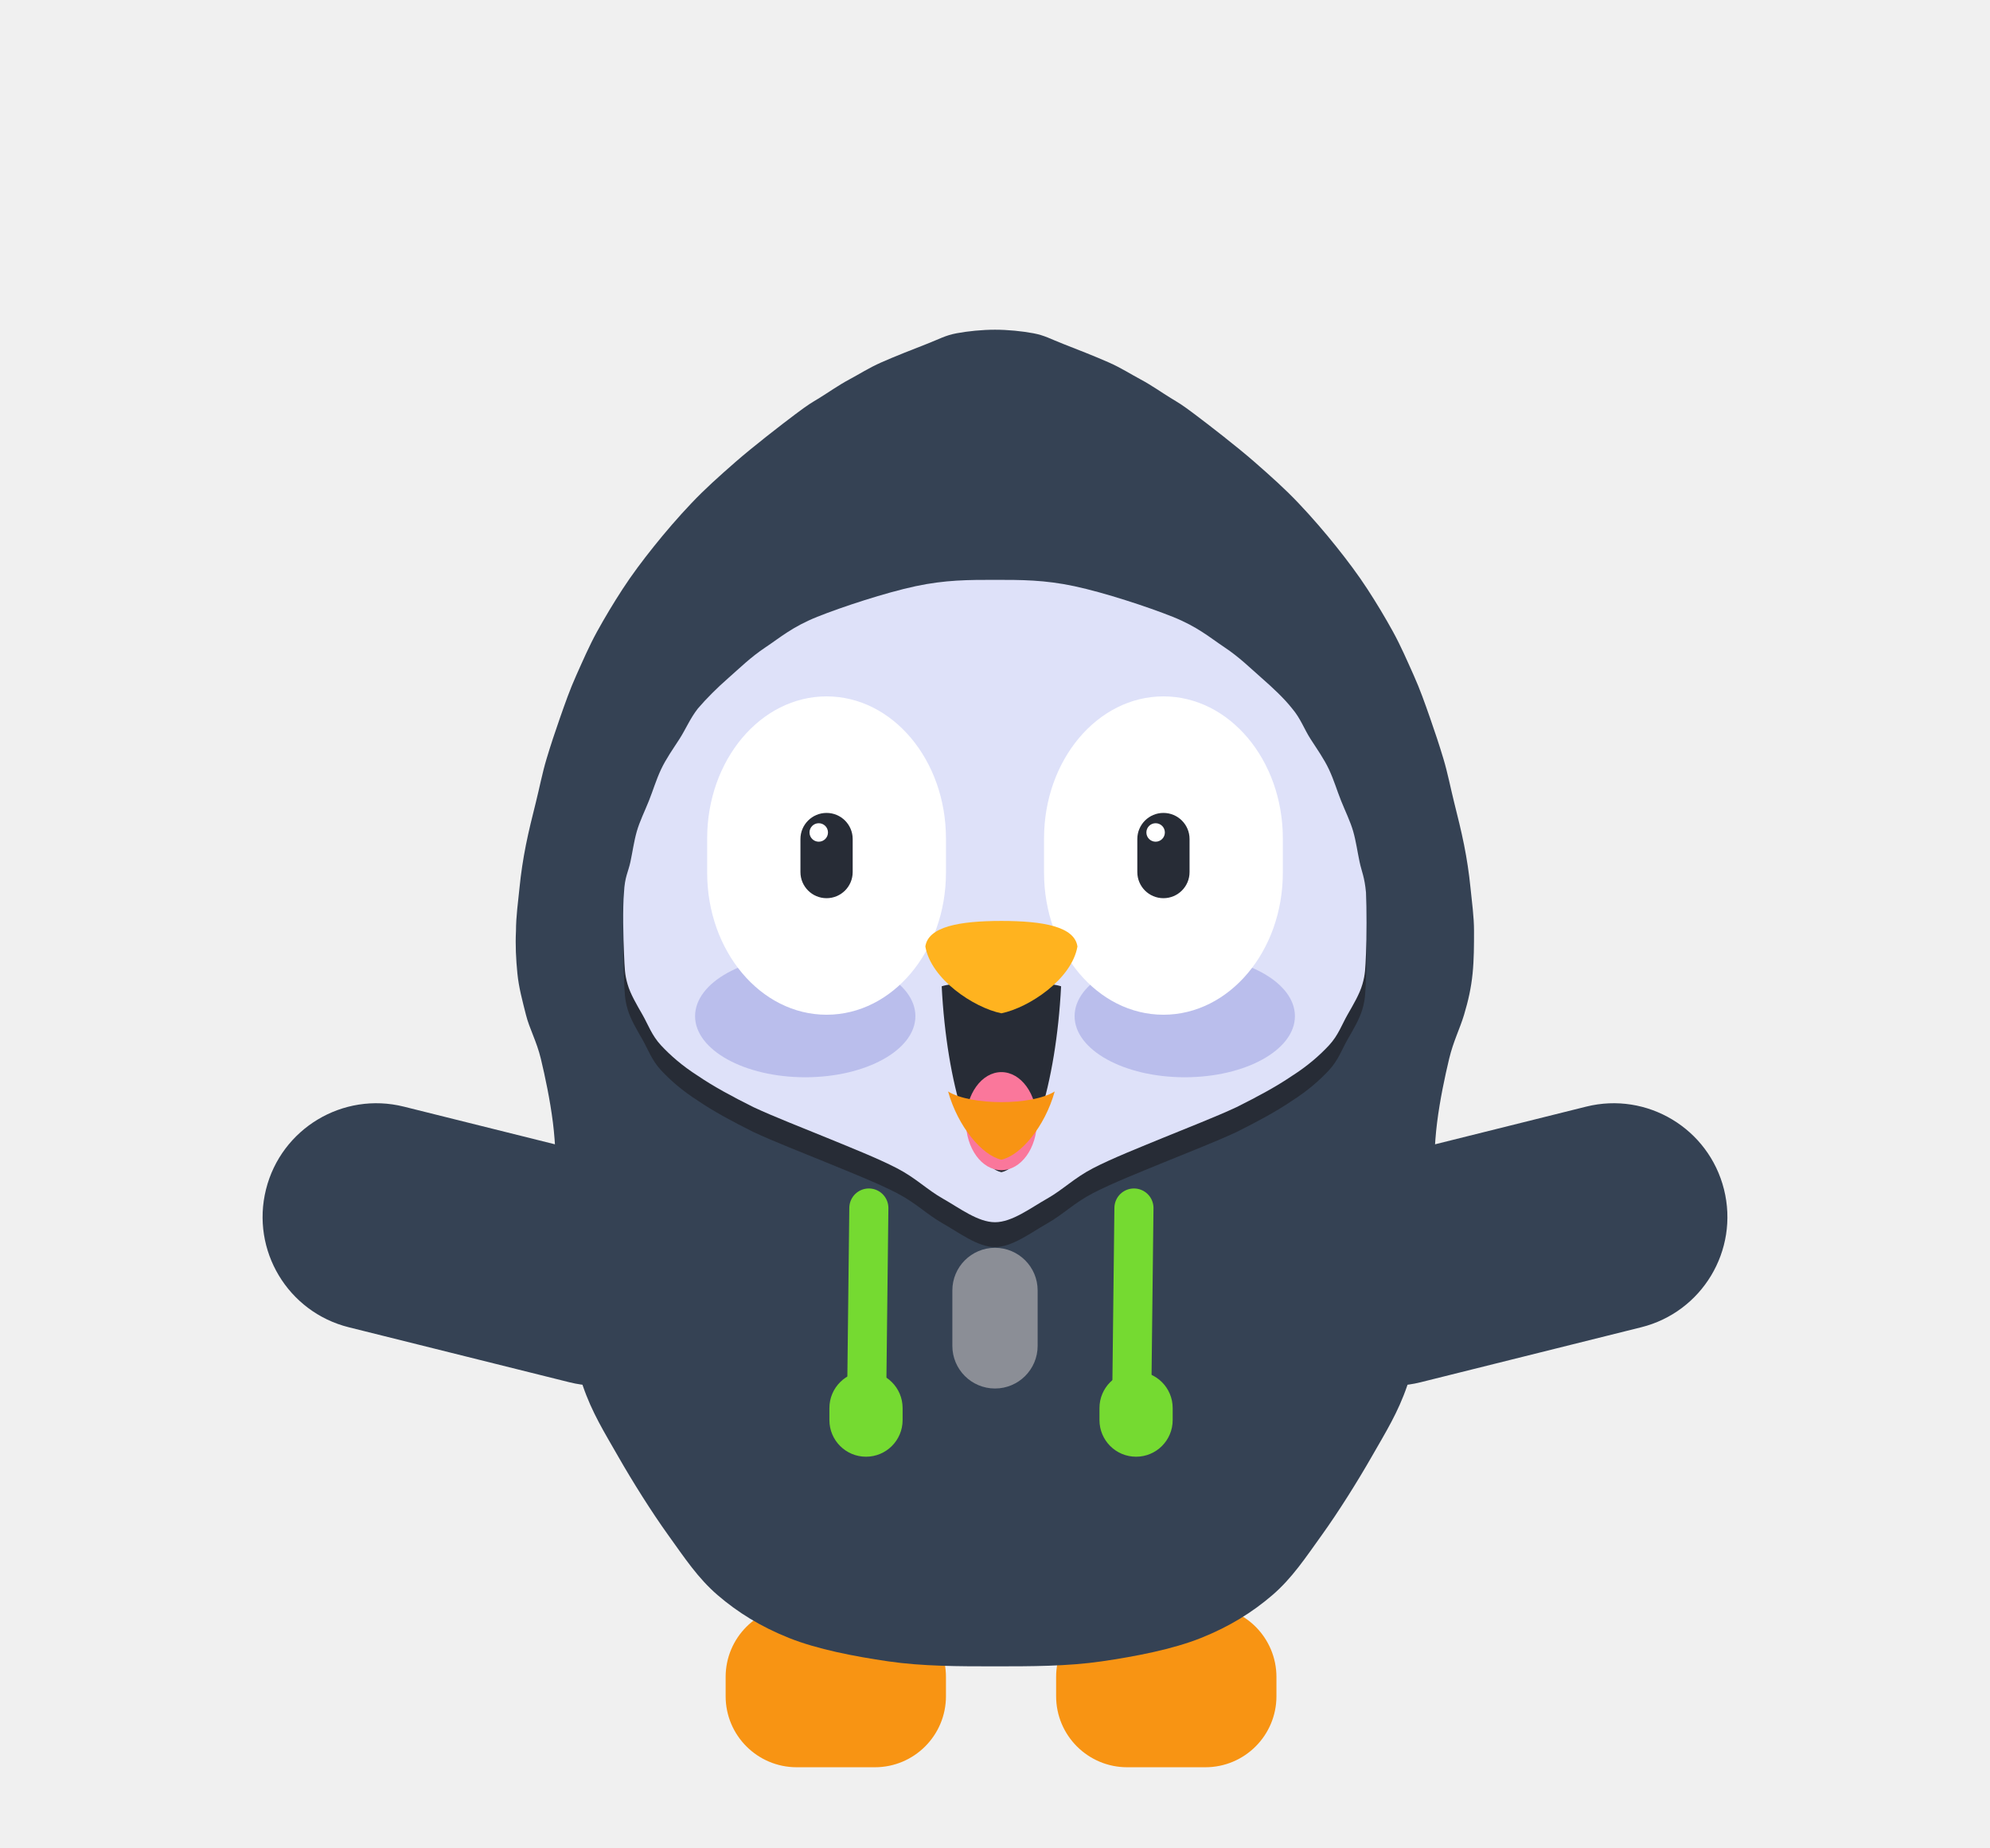
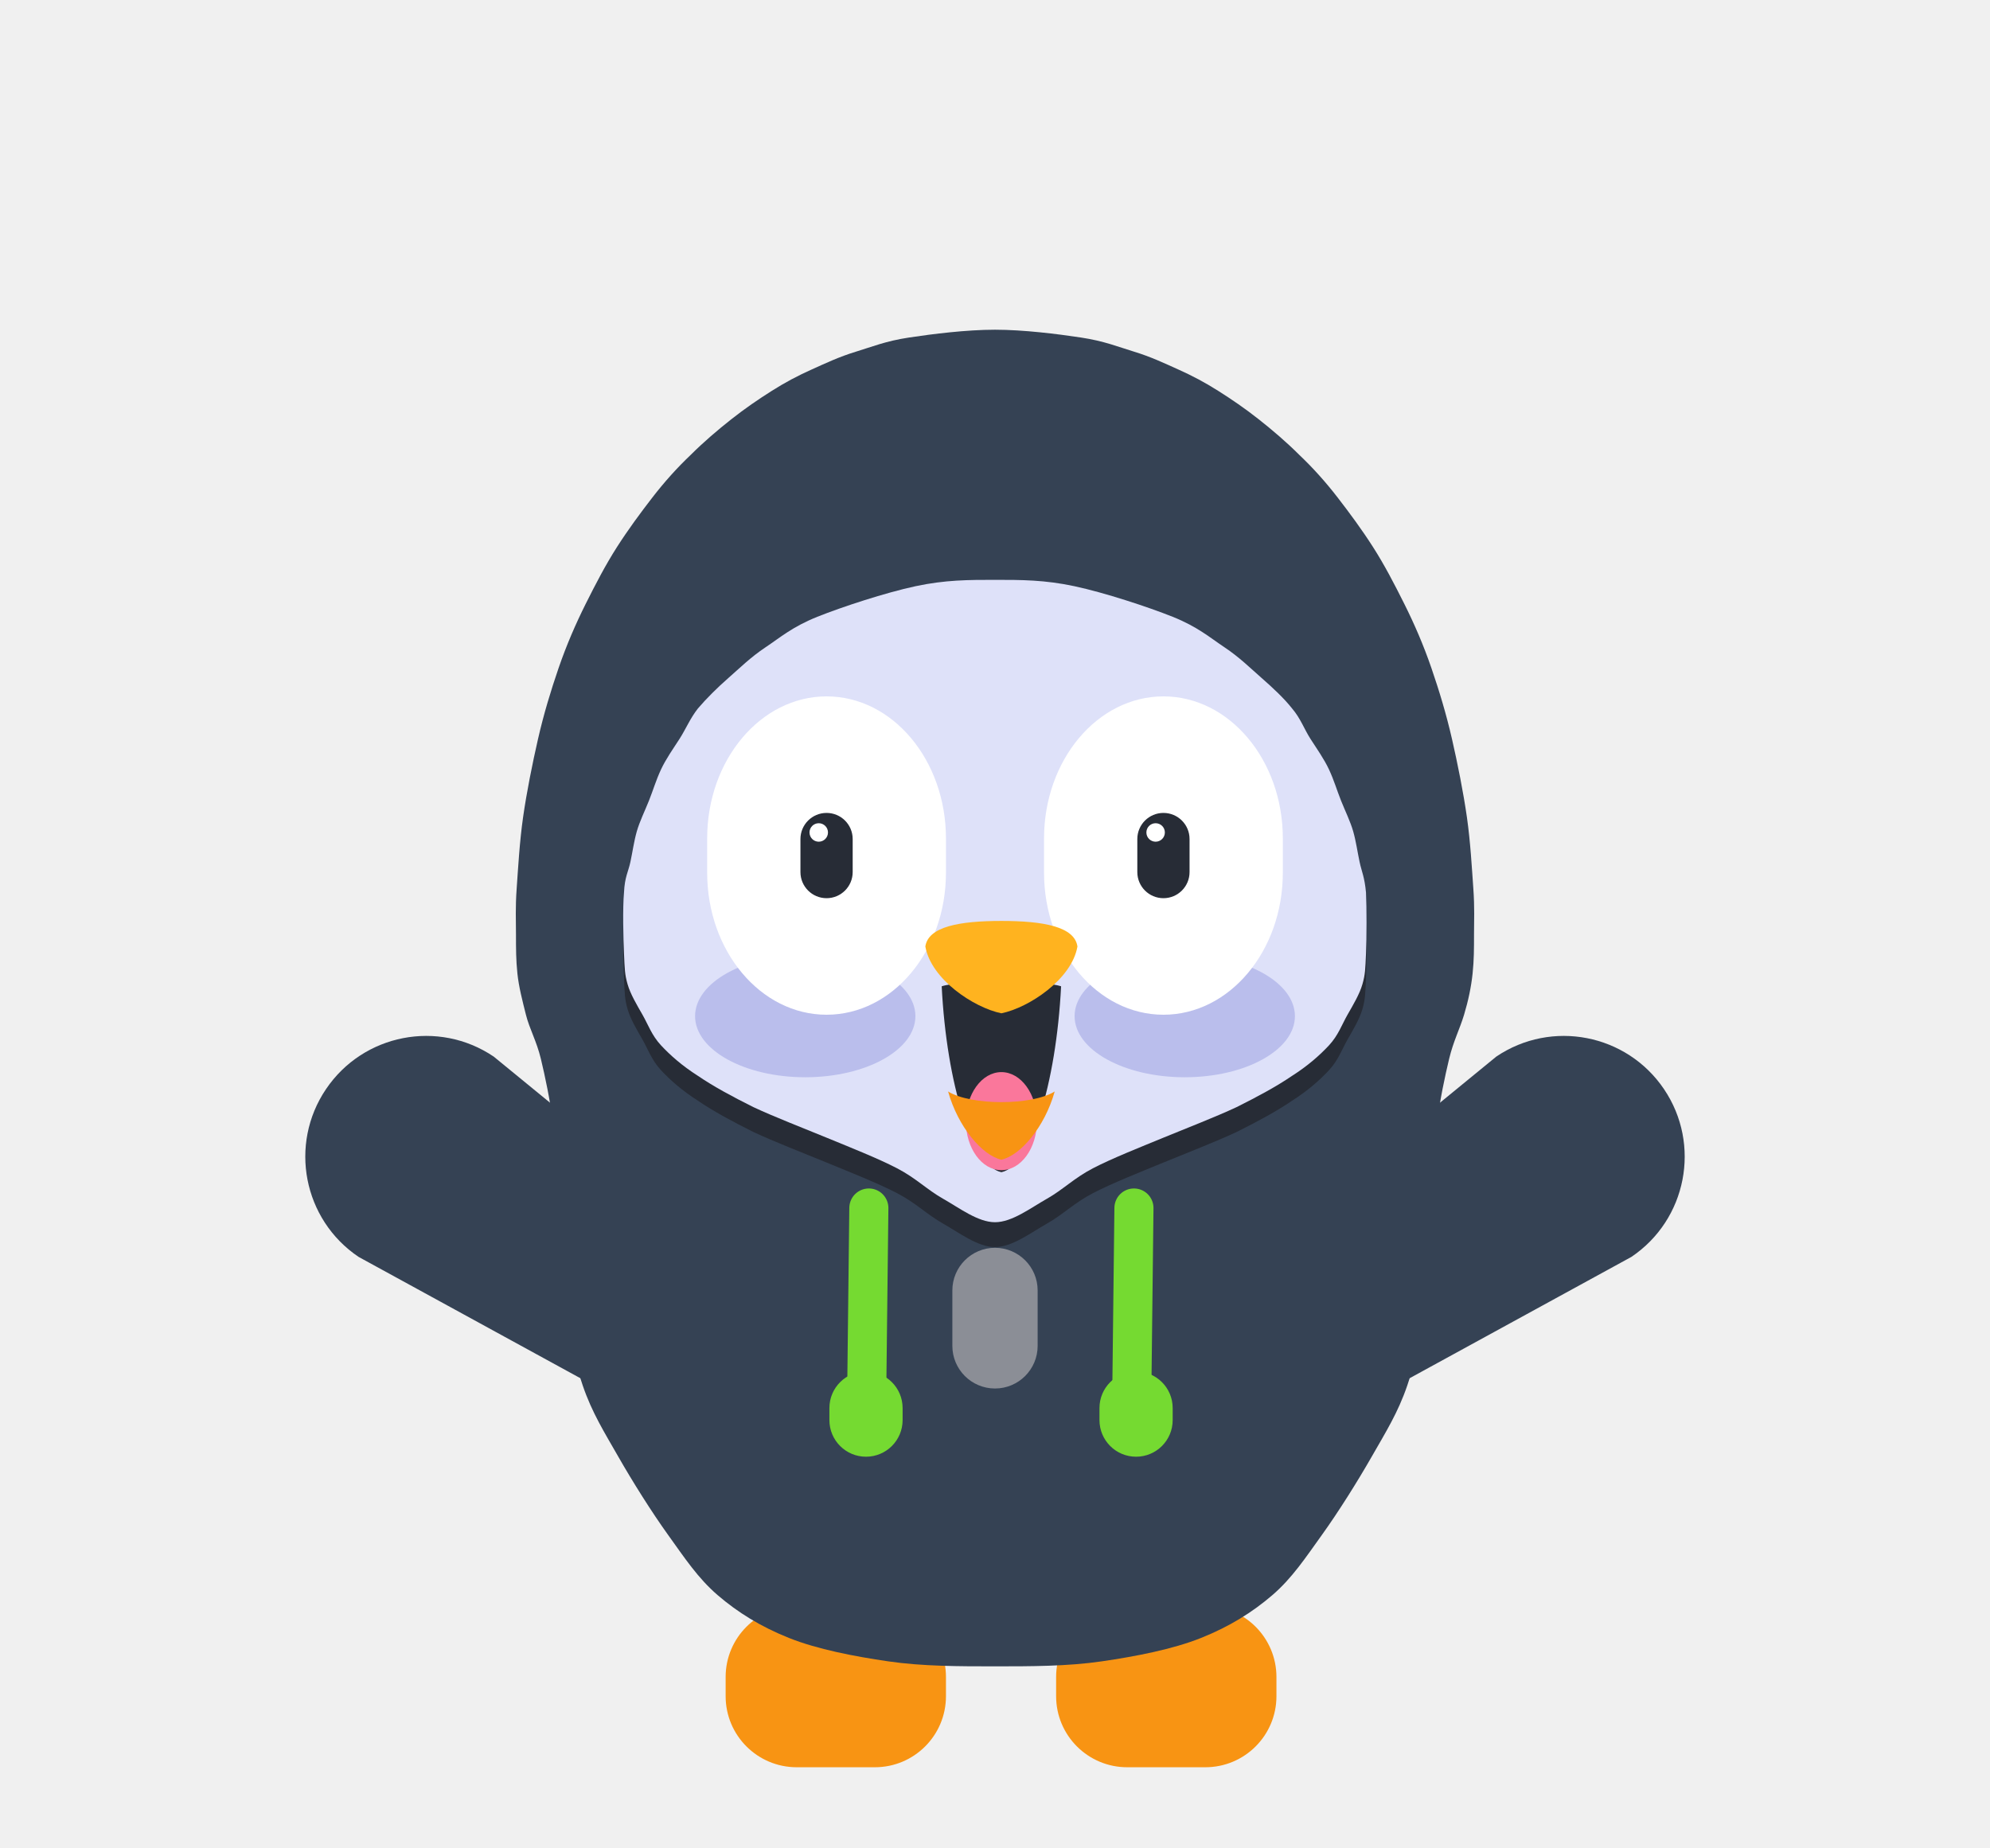
<svg xmlns="http://www.w3.org/2000/svg" viewBox="-40 -40 280 260" aria-hidden="true">
  <style>
  .byte-twinkle { transform-box: fill-box; transform-origin: center; animation: byte-twinkle 1.6s ease-in-out infinite }
  @keyframes byte-twinkle { 0%,100% { transform: scale(1) rotate(0) } 50% { transform: scale(.7) rotate(20deg) } }
  .byte-float { animation: byte-float 2.4s ease-in-out infinite }
  @keyframes byte-float { 0%,100% { transform: translateY(0) } 50% { transform: translateY(-4px) } }
  .byte-smoke { animation: byte-smoke 1.8s ease-out infinite }
  @keyframes byte-smoke { 0% { opacity: 0; transform: translateY(6px) } 25% { opacity: 1 } 100% { opacity: 0; transform: translateY(-10px) } }
  .byte-tear { animation: byte-tear 1.8s ease-in infinite }
  .byte-tear + .byte-tear { animation-delay: .6s }
  @keyframes byte-tear { 0% { opacity: 0; transform: translateY(0) } 15% { opacity: 1; transform: translateY(2px) }
    80% { opacity: 1; transform: translateY(14px) } 100% { opacity: 0; transform: translateY(18px) } }
  .byte-pop { transform-box: fill-box; transform-origin: center; animation: byte-pop .32s cubic-bezier(.34,1.56,.64,1) both }
  @keyframes byte-pop { from { opacity: 0; transform: scale(.4) } to { opacity: 1; transform: scale(1) } }
  .byte-rise { animation: byte-rise .34s cubic-bezier(.34,1.56,.64,1) both }
  @keyframes byte-rise { from { opacity: 0; transform: translateY(14px) } to { opacity: 1; transform: translateY(0) } }
  .byte-dot { transform-box: fill-box; transform-origin: center; animation: byte-dot 1.2s ease-in-out infinite }
  @keyframes byte-dot { 0%,100% { opacity: .45; transform: scale(.85) } 50% { opacity: 1; transform: scale(1) } }
  .byte-string { transform-box: fill-box; transform-origin: 50% 0 }
  .byte-sway .byte-string { animation: byte-sway 3.2s ease-in-out infinite }
  .byte-sway .byte-string + .byte-string { animation-delay: -1.1s }
  @keyframes byte-sway { 0%,100% { transform: rotate(2deg) } 50% { transform: rotate(-2deg) } }
  .byte-swing .byte-string { animation: byte-swing .9s ease-out 2 }
  .byte-swing .byte-string + .byte-string { animation-delay: .06s }
  @keyframes byte-swing { 0% { transform: rotate(0) } 20% { transform: rotate(11deg) } 45% { transform: rotate(-8deg) }
    70% { transform: rotate(4deg) } 100% { transform: rotate(0) } }
  @media (prefers-reduced-motion: reduce) {
    .byte-twinkle, .byte-float, .byte-smoke, .byte-tear, .byte-string, .byte-pop, .byte-rise, .byte-dot { animation: none !important }
    .byte-tear { transform: translateY(2px) }
  }
</style>
  <defs>
    <clipPath id="eyeL-R0">
      <rect x="59.5" y="58" width="33.6" height="44.8" rx="16.8" ry="20" />
    </clipPath>
    <clipPath id="eyeR-R0">
      <rect x="106.9" y="58" width="33.6" height="44.8" rx="16.8" ry="20" />
    </clipPath>
  </defs>
  <g>
    <g transform="translate(44 139)">
-       <g transform="rotate(14)">
-         <rect x="-48" y="-16" width="64" height="32" rx="16" fill="#354254" />
+       <g transform="rotate(34)">
+         <path d="M14 -13 L-29 -17 A17 17 0 0 0 -29 17 L14 13 A13 13 0 0 0 14 -13 Z" fill="#354254" />
      </g>
    </g>
  </g>
  <g transform="translate(200 0) scale(-1 1)">
    <g transform="translate(44 139)">
-       <g transform="rotate(14)">
-         <rect x="-48" y="-16" width="64" height="32" rx="16" fill="#354254" />
+       <g transform="rotate(34)">
+         <path d="M14 -13 L-29 -17 A17 17 0 0 0 -29 17 L14 13 A13 13 0 0 0 14 -13 Z" fill="#354254" />
      </g>
    </g>
  </g>
  <g fill="#F89413">
    <rect x="62.1" y="186" width="31" height="22.7" rx="10" />
    <rect x="108.6" y="186" width="31" height="22.7" rx="10" />
  </g>
-   <path fill="#354254" d="M100.0 6.4 C101.8 6.4 103.8 6.6 105.4 6.9 C107.0 7.2 107.8 7.7 109.6 8.4 C111.4 9.1 114.2 10.2 116.0 11.0 C117.8 11.8 119.0 12.6 120.5 13.4 C122.0 14.2 123.4 15.2 124.7 16.0 C126.0 16.8 126.1 16.8 128.1 18.3 C130.1 19.8 134.1 22.9 136.5 25.0 C138.9 27.1 140.8 28.8 142.7 30.8 C144.6 32.8 146.4 34.9 148.0 36.9 C149.6 38.9 151.1 40.9 152.4 42.9 C153.7 44.9 154.9 46.9 156.0 48.9 C157.1 50.9 158.0 53.0 158.9 55.0 C159.8 57.0 160.5 59.0 161.2 61.0 C161.9 63.0 162.5 64.8 163.1 66.8 C163.7 68.8 164.1 70.9 164.6 72.9 C165.1 74.9 165.6 76.9 166.0 78.9 C166.4 80.9 166.7 82.9 166.9 84.9 C167.1 86.9 167.4 89.0 167.4 91.0 C167.4 93.0 167.4 95.0 167.2 97.0 C167.0 99.0 166.6 100.8 166.0 102.8 C165.4 104.8 164.5 106.5 163.9 109.0 C163.3 111.5 162.6 114.8 162.2 118.0 C161.8 121.2 161.8 124.0 161.6 128.0 C161.4 132.0 161.6 137.5 161.0 142.0 C160.4 146.5 159.3 151.2 158.0 155.0 C156.7 158.8 155.0 161.5 153.0 165.0 C151.0 168.5 148.3 172.8 146.0 176.0 C143.7 179.2 141.8 182.1 139.0 184.5 C136.2 186.9 133.0 188.9 129.0 190.5 C125.0 192.1 119.8 193.1 115.0 193.8 C110.2 194.5 105.0 194.5 100.0 194.5 C95.0 194.5 89.8 194.5 85.0 193.8 C80.2 193.1 75.0 192.1 71.0 190.5 C67.0 188.9 63.8 186.9 61.0 184.5 C58.2 182.1 56.3 179.2 54.0 176.0 C51.7 172.8 49.0 168.5 47.0 165.0 C45.0 161.5 43.3 158.8 42.0 155.0 C40.7 151.2 39.6 146.5 39.0 142.0 C38.4 137.5 38.6 132.0 38.4 128.0 C38.2 124.0 38.2 121.2 37.8 118.0 C37.4 114.8 36.7 111.5 36.1 109.0 C35.5 106.5 34.5 104.8 34.0 102.8 C33.5 100.8 33.0 99.0 32.8 97.0 C32.6 95.0 32.5 93.0 32.6 91.0 C32.6 89.0 32.9 86.9 33.1 84.9 C33.3 82.9 33.6 80.9 34.0 78.9 C34.4 76.9 34.9 74.9 35.4 72.9 C35.9 70.9 36.3 68.8 36.9 66.8 C37.5 64.8 38.1 63.0 38.8 61.0 C39.5 59.0 40.2 57.0 41.1 55.0 C42.0 53.0 42.9 50.9 44.0 48.9 C45.1 46.9 46.3 44.9 47.6 42.9 C48.9 40.9 50.4 38.9 52.0 36.9 C53.6 34.9 55.4 32.8 57.3 30.8 C59.2 28.8 61.1 27.1 63.5 25.0 C65.9 22.9 69.9 19.8 71.9 18.3 C73.9 16.8 74.0 16.8 75.3 16.0 C76.6 15.2 78.0 14.2 79.5 13.4 C81.0 12.6 82.2 11.8 84.0 11.0 C85.8 10.2 88.6 9.1 90.4 8.4 C92.2 7.7 93.0 7.2 94.6 6.9 C96.2 6.6 98.2 6.4 100.0 6.4 Z" />
+   <path fill="#354254" d="M100.0 6.4 C104.0 6.4 108.8 7.0 112.1 7.5 C115.4 8.0 117.3 8.8 119.6 9.5 C121.9 10.2 123.8 11.1 125.8 12.0 C127.8 12.9 129.5 13.8 131.4 15.0 C133.3 16.2 135.2 17.5 137.1 19.0 C139.0 20.5 141.0 22.2 142.8 24.0 C144.7 25.8 146.5 27.8 148.2 30.0 C149.9 32.2 151.6 34.5 153.2 37.0 C154.8 39.5 156.2 42.2 157.6 45.0 C159.0 47.8 160.3 50.8 161.4 54.0 C162.5 57.2 163.5 60.5 164.3 64.0 C165.1 67.5 165.9 71.5 166.4 75.0 C166.9 78.5 167.1 82.2 167.3 85.0 C167.5 87.8 167.4 89.5 167.4 91.5 C167.4 93.5 167.4 95.1 167.2 97.0 C167.0 98.9 166.6 100.8 166.0 102.8 C165.4 104.8 164.5 106.5 163.9 109.0 C163.3 111.5 162.6 114.8 162.2 118.0 C161.8 121.2 161.8 124.0 161.6 128.0 C161.4 132.0 161.6 137.5 161.0 142.0 C160.4 146.5 159.3 151.2 158.0 155.0 C156.7 158.8 155.0 161.5 153.0 165.0 C151.0 168.5 148.3 172.8 146.0 176.0 C143.7 179.2 141.8 182.1 139.0 184.5 C136.2 186.9 133.0 188.9 129.0 190.5 C125.0 192.1 119.8 193.1 115.0 193.8 C110.2 194.5 105.0 194.5 100.0 194.5 C95.0 194.5 89.8 194.5 85.0 193.8 C80.2 193.1 75.0 192.1 71.0 190.5 C67.0 188.9 63.8 186.9 61.0 184.5 C58.2 182.1 56.3 179.2 54.0 176.0 C51.7 172.8 49.0 168.5 47.0 165.0 C45.0 161.5 43.3 158.8 42.0 155.0 C40.7 151.2 39.6 146.5 39.0 142.0 C38.4 137.5 38.6 132.0 38.4 128.0 C38.2 124.0 38.2 121.2 37.8 118.0 C37.4 114.8 36.7 111.5 36.1 109.0 C35.5 106.5 34.5 104.8 34.0 102.8 C33.5 100.8 33.0 98.9 32.8 97.0 C32.6 95.1 32.6 93.5 32.6 91.5 C32.6 89.5 32.5 87.8 32.7 85.0 C32.9 82.2 33.1 78.5 33.6 75.0 C34.1 71.5 34.9 67.5 35.7 64.0 C36.5 60.5 37.5 57.2 38.6 54.0 C39.7 50.8 41.0 47.8 42.4 45.0 C43.8 42.2 45.2 39.5 46.8 37.0 C48.4 34.5 50.1 32.2 51.8 30.0 C53.5 27.8 55.3 25.8 57.2 24.0 C59.0 22.2 61.0 20.5 62.9 19.0 C64.8 17.5 66.7 16.2 68.6 15.0 C70.5 13.8 72.2 12.9 74.2 12.0 C76.2 11.1 78.1 10.2 80.4 9.5 C82.7 8.8 84.6 8.0 87.9 7.5 C91.2 7.0 96.0 6.4 100.0 6.4 Z" />
  <path fill="#272C36" transform="translate(0 3.5)" d="M100.0 41.6 C103.7 41.6 107.0 41.6 111.2 42.5 C115.4 43.4 121.5 45.4 125.0 46.8 C128.5 48.2 130.2 49.7 132.3 51.1 C134.4 52.5 135.9 54.0 137.5 55.4 C139.1 56.8 140.7 58.3 141.8 59.7 C143.0 61.1 143.5 62.6 144.4 64.0 C145.3 65.4 146.3 66.8 147.0 68.3 C147.7 69.8 148.1 71.2 148.7 72.7 C149.3 74.2 150.0 75.6 150.4 77.0 C150.8 78.4 151.0 79.9 151.3 81.3 C151.6 82.7 152.0 83.4 152.2 85.6 C152.3 87.8 152.3 92.0 152.2 94.2 C152.1 96.4 152.1 97.1 151.7 98.5 C151.3 99.9 150.4 101.4 149.6 102.8 C148.8 104.2 148.3 105.7 147.0 107.1 C145.7 108.5 144.0 110.0 141.8 111.4 C139.6 112.9 137.0 114.3 134.0 115.8 C131.0 117.2 127.1 118.7 123.7 120.1 C120.3 121.5 116.5 123.0 113.8 124.4 C111.1 125.8 109.6 127.4 107.3 128.7 C105.0 130.0 102.4 132.0 100.0 132.0 C97.6 132.0 95.0 130.0 92.7 128.7 C90.4 127.4 88.9 125.8 86.2 124.4 C83.5 123.0 79.7 121.5 76.3 120.1 C72.9 118.7 69.0 117.2 66.0 115.8 C63.0 114.3 60.4 112.9 58.2 111.4 C56.0 110.0 54.3 108.5 53.0 107.1 C51.7 105.7 51.2 104.2 50.4 102.8 C49.6 101.4 48.7 99.9 48.3 98.5 C47.9 97.1 47.9 96.4 47.8 94.2 C47.7 92.0 47.6 87.8 47.8 85.6 C47.9 83.4 48.4 82.7 48.7 81.3 C49.0 79.9 49.2 78.4 49.6 77.0 C50.0 75.6 50.7 74.2 51.3 72.7 C51.9 71.2 52.3 69.8 53.0 68.3 C53.7 66.8 54.7 65.4 55.6 64.0 C56.5 62.6 57.1 61.1 58.2 59.7 C59.4 58.3 60.9 56.8 62.5 55.4 C64.1 54.0 65.6 52.5 67.7 51.1 C69.8 49.7 71.5 48.2 75.0 46.8 C78.5 45.4 84.6 43.4 88.8 42.5 C93.0 41.6 96.3 41.6 100.0 41.6 Z" />
  <path fill="#DEE1F9" d="M100.0 41.6 C103.7 41.6 107.0 41.6 111.2 42.5 C115.4 43.4 121.5 45.4 125.0 46.8 C128.5 48.2 130.2 49.7 132.3 51.1 C134.4 52.5 135.9 54.0 137.5 55.4 C139.1 56.8 140.7 58.3 141.8 59.7 C143.0 61.1 143.5 62.6 144.4 64.0 C145.3 65.4 146.3 66.8 147.0 68.3 C147.7 69.8 148.1 71.2 148.7 72.7 C149.3 74.2 150.0 75.6 150.4 77.0 C150.8 78.4 151.0 79.9 151.3 81.3 C151.6 82.7 152.0 83.4 152.2 85.6 C152.3 87.8 152.3 92.0 152.2 94.2 C152.1 96.4 152.1 97.1 151.7 98.5 C151.3 99.9 150.4 101.4 149.6 102.8 C148.8 104.2 148.3 105.7 147.0 107.1 C145.7 108.5 144.0 110.0 141.8 111.4 C139.6 112.9 137.0 114.3 134.0 115.8 C131.0 117.2 127.1 118.7 123.7 120.1 C120.3 121.5 116.5 123.0 113.8 124.4 C111.1 125.8 109.6 127.4 107.3 128.7 C105.0 130.0 102.4 132.0 100.0 132.0 C97.6 132.0 95.0 130.0 92.7 128.7 C90.4 127.4 88.9 125.8 86.2 124.4 C83.5 123.0 79.7 121.5 76.3 120.1 C72.9 118.7 69.0 117.2 66.0 115.8 C63.0 114.3 60.4 112.9 58.2 111.4 C56.0 110.0 54.3 108.5 53.0 107.1 C51.7 105.7 51.2 104.2 50.4 102.8 C49.6 101.4 48.7 99.9 48.3 98.5 C47.9 97.1 47.9 96.4 47.8 94.2 C47.7 92.0 47.6 87.8 47.8 85.6 C47.9 83.4 48.4 82.7 48.7 81.3 C49.0 79.9 49.2 78.4 49.6 77.0 C50.0 75.6 50.7 74.2 51.3 72.7 C51.9 71.2 52.3 69.8 53.0 68.3 C53.7 66.8 54.7 65.4 55.6 64.0 C56.5 62.6 57.1 61.1 58.2 59.7 C59.4 58.3 60.9 56.8 62.5 55.4 C64.1 54.0 65.6 52.5 67.7 51.1 C69.8 49.7 71.5 48.2 75.0 46.8 C78.5 45.4 84.6 43.4 88.8 42.5 C93.0 41.6 96.3 41.6 100.0 41.6 Z" />
  <g fill="#BABEEC">
    <ellipse cx="73.3" cy="103" rx="15.5" ry="8.6" />
    <ellipse cx="126.7" cy="103" rx="15.5" ry="8.6" />
  </g>
  <g>
    <rect x="59.5" y="58" width="33.6" height="44.8" rx="16.8" ry="20" fill="#FFFFFF" />
    <g clip-path="url(#eyeL-R0)">
      <g transform="translate(0 0) translate(76.3 80.4) scale(0.5) translate(-76.3 -80.4)">
        <rect x="68.95" y="68.4" width="14.7" height="24" rx="7.35" fill="#272C36" />
        <circle cx="74.1" cy="73.9" r="2.6" fill="#FFFFFF" />
      </g>
      <rect x="41.3" y="102.8" width="70" height="70" fill="#DEE1F9" />
      <rect x="41.3" y="-12" width="70" height="70" fill="#BABEEC" transform="rotate(0 76.3 58)" />
    </g>
  </g>
  <g>
    <rect x="106.9" y="58" width="33.6" height="44.8" rx="16.8" ry="20" fill="#FFFFFF" />
    <g clip-path="url(#eyeR-R0)">
      <g transform="translate(0 0) translate(123.7 80.4) scale(0.5) translate(-123.7 -80.4)">
        <rect x="116.35" y="68.4" width="14.7" height="24" rx="7.35" fill="#272C36" />
        <circle cx="121.5" cy="73.9" r="2.6" fill="#FFFFFF" />
      </g>
      <rect x="88.7" y="102.8" width="70" height="70" fill="#DEE1F9" />
      <rect x="88.7" y="-12" width="70" height="70" fill="#BABEEC" transform="rotate(0 123.7 58)" />
    </g>
  </g>
  <g transform="translate(0 98.8) scale(1 2.875) translate(0 -98.8)" opacity="1">
    <path d="M92.5 98.8 C95 98.5 106.8 98.5 109.3 98.8 C108.6 103.6 105 107.6 100.9 107.9 C96.8 107.6 93.2 103.6 92.5 98.8 Z" fill="#272C36" />
    <ellipse cx="100.9" cy="105.4" rx="5" ry="2.4" fill="#FA779B" />
  </g>
  <path d="M93.4 98.6 C96.6 100.6 105.2 100.6 108.4 98.6 C107 103.6 103.6 107.6 100.9 108.2 C98.2 107.6 94.8 103.6 93.4 98.6 Z" fill="#F89413" transform="translate(0 15)" />
  <path d="M90.2 93.2 C90.6 90.4 95 89.6 100.9 89.6 C106.8 89.6 111.2 90.4 111.6 93.2 C110.8 97.8 104.8 101.8 100.9 102.6 C97 101.8 91 97.8 90.2 93.2 Z" fill="#FFB31F" />
  <g>
    <g class="byte-string">
      <path d="M82.25 130 L81.95 156" stroke="#75DA31" stroke-width="5.5" stroke-linecap="round" fill="none" />
      <rect x="76.7" y="153" width="10.3" height="12" rx="5.15" fill="#75DA31" />
    </g>
    <g class="byte-string">
      <path d="M119.55 130 L119.25 156" stroke="#75DA31" stroke-width="5.5" stroke-linecap="round" fill="none" />
      <rect x="114.7" y="153" width="10.3" height="12" rx="5.15" fill="#75DA31" />
    </g>
  </g>
  <rect x="94" y="135.6" width="12" height="19.8" rx="6" fill="#8B8E96" />
</svg>
